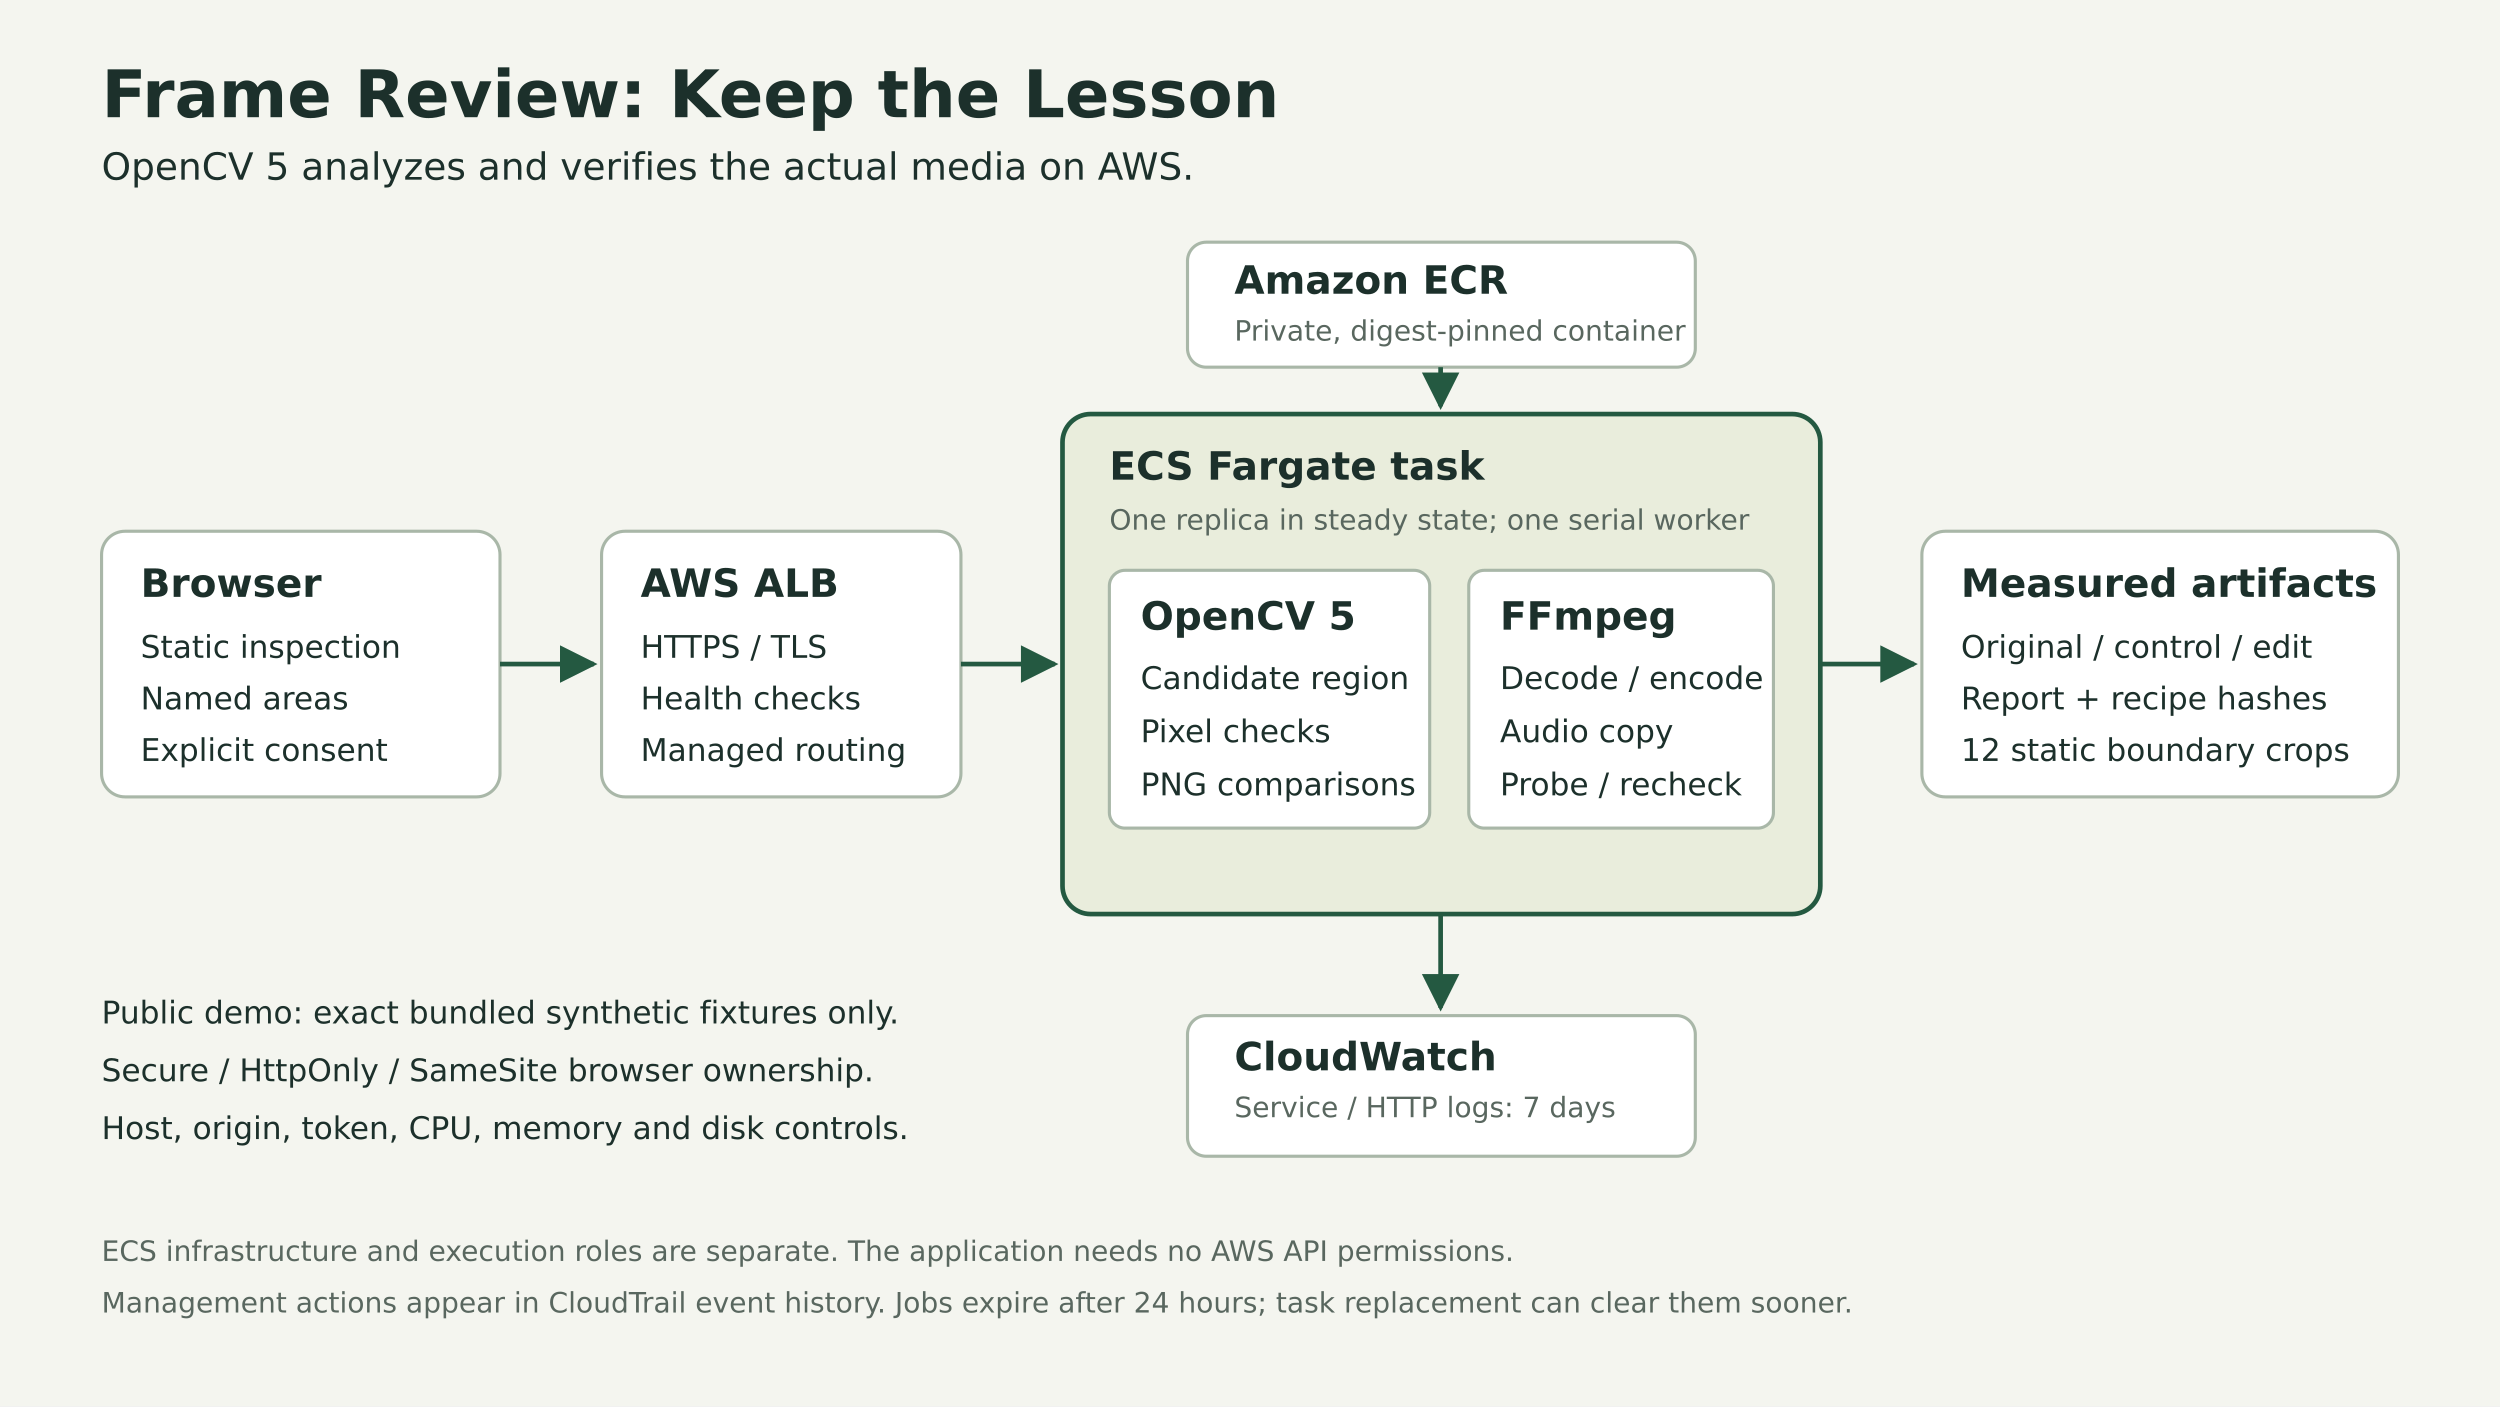
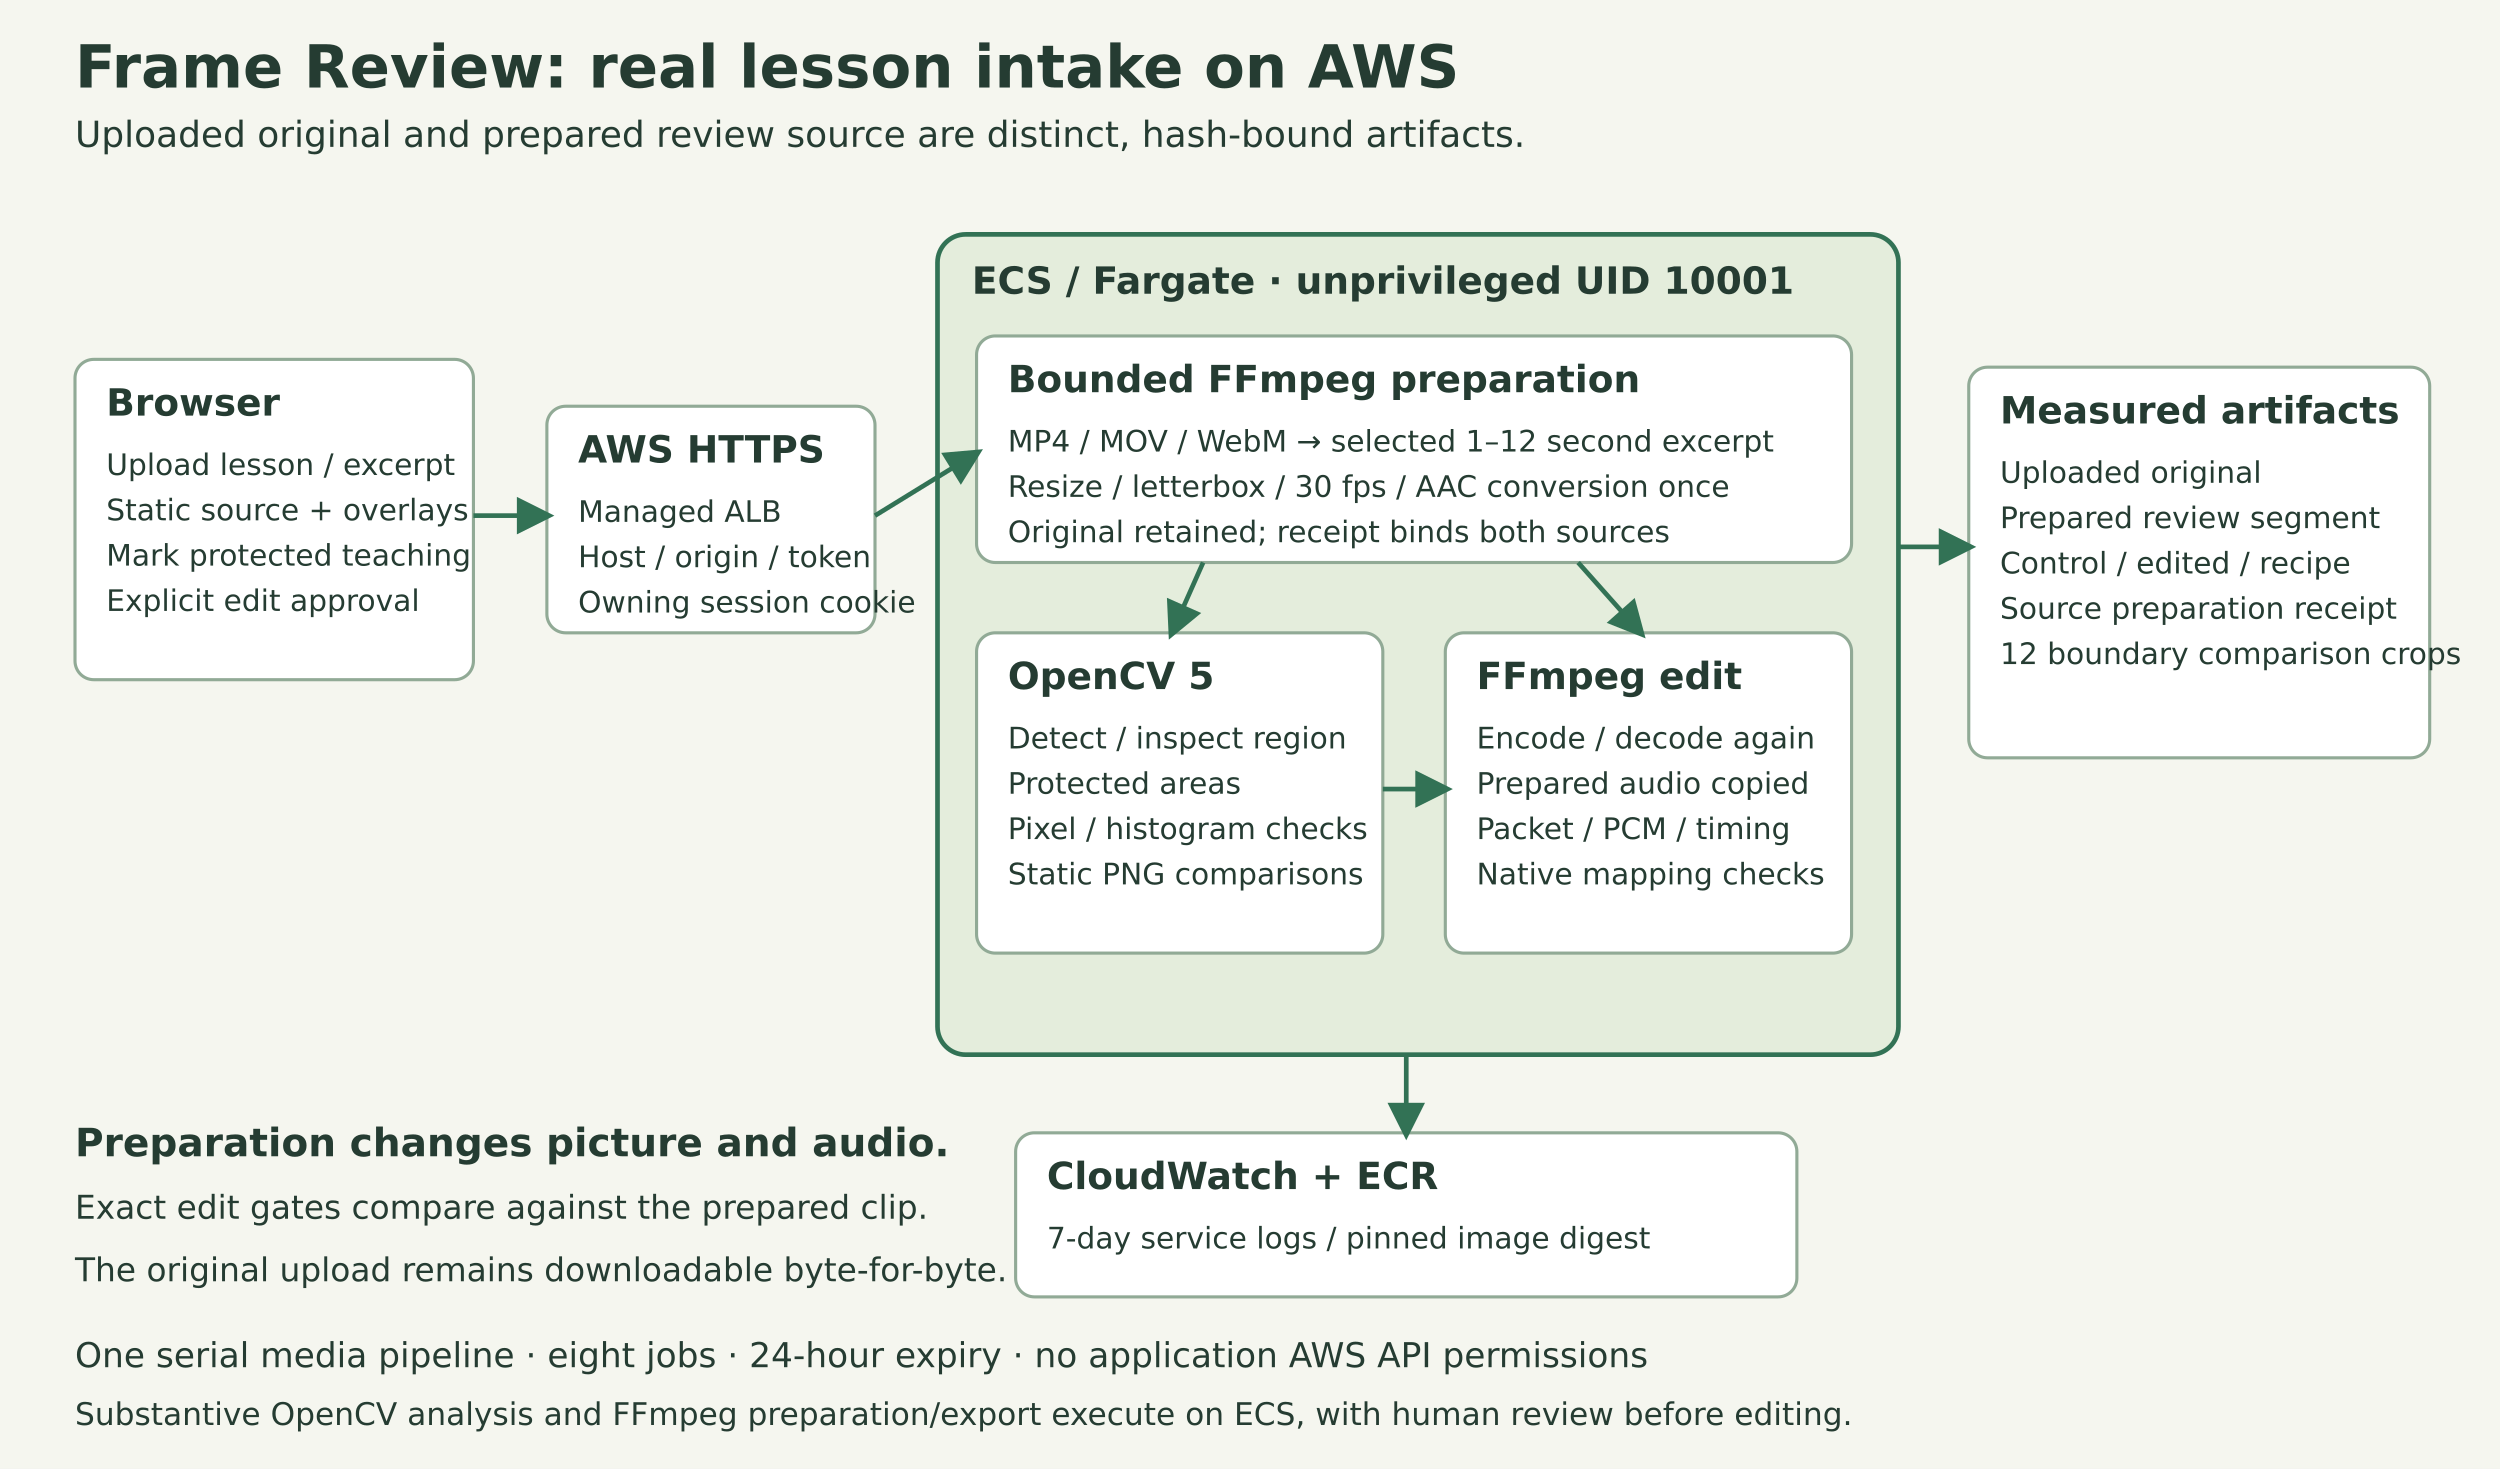
- <svg xmlns="http://www.w3.org/2000/svg" width="1600" height="900" viewBox="0 0 1600 900">
+ <svg xmlns="http://www.w3.org/2000/svg" width="1600" height="940" viewBox="0 0 1600 940">
+   <rect width="1600" height="940" fill="#f5f6ef" />
  <defs>
-     <marker id="a" viewBox="0 0 10 10" refX="9" refY="5" markerWidth="8" markerHeight="8" orient="auto-start-reverse">
-       <path d="M 0 0 L 10 5 L 0 10 z" fill="#245941" />
+     <marker id="arrow" viewBox="0 0 10 10" refX="8" refY="5" markerWidth="8" markerHeight="8" orient="auto">
+       <path d="M0 0L10 5L0 10z" fill="#327255" />
    </marker>
-     <style>text{font-family:DejaVu Sans,Arial,sans-serif;fill:#1c302b}.h{font-size:25px;font-weight:bold}.s{font-size:20px}.tiny{font-size:18px;fill:#59675f}.box{fill:white;stroke:#a9b7a8;stroke-width:2}.edge{fill:none;stroke:#245941;stroke-width:3;marker-end:url(#a)}</style>
  </defs>
-   <rect width="1600" height="900" fill="#f4f5ef" />
-   <text x="65" y="75" font-size="42" font-weight="bold">Frame Review: Keep the Lesson</text>
-   <text x="65" y="115" font-size="24">OpenCV 5 analyzes and verifies the actual media on AWS.</text>
-   <rect class="box" x="65" y="340" width="255" height="170" rx="15" />
-   <text class="h" x="90" y="382">Browser</text>
-   <text class="s" x="90" y="421">Static inspection</text>
-   <text class="s" x="90" y="454">Named areas</text>
-   <text class="s" x="90" y="487">Explicit consent</text>
-   <rect class="box" x="385" y="340" width="230" height="170" rx="15" />
-   <text class="h" x="410" y="382">AWS ALB</text>
-   <text class="s" x="410" y="421">HTTPS / TLS</text>
-   <text class="s" x="410" y="454">Health checks</text>
-   <text class="s" x="410" y="487">Managed routing</text>
-   <path class="edge" d="M320 425 H380" />
-   <rect x="680" y="265" width="485" height="320" rx="18" fill="#e9eddc" stroke="#245941" stroke-width="3" />
-   <text class="h" x="710" y="307">ECS Fargate task</text>
-   <text class="tiny" x="710" y="339">One replica in steady state; one serial worker</text>
-   <rect class="box" x="710" y="365" width="205" height="165" rx="10" />
-   <text class="h" x="730" y="403">OpenCV 5</text>
-   <text class="s" x="730" y="441">Candidate region</text>
-   <text class="s" x="730" y="475">Pixel checks</text>
-   <text class="s" x="730" y="509">PNG comparisons</text>
-   <rect class="box" x="940" y="365" width="195" height="165" rx="10" />
-   <text class="h" x="960" y="403">FFmpeg</text>
-   <text class="s" x="960" y="441">Decode / encode</text>
-   <text class="s" x="960" y="475">Audio copy</text>
-   <text class="s" x="960" y="509">Probe / recheck</text>
-   <path class="edge" d="M615 425 H675" />
-   <path class="edge" d="M1165 425 H1225" />
-   <rect class="box" x="1230" y="340" width="305" height="170" rx="15" />
-   <text class="h" x="1255" y="382">Measured artifacts</text>
-   <text class="s" x="1255" y="421">Original / control / edit</text>
-   <text class="s" x="1255" y="454">Report + recipe hashes</text>
-   <text class="s" x="1255" y="487">12 static boundary crops</text>
-   <rect class="box" x="760" y="155" width="325" height="80" rx="12" />
-   <text class="h" x="790" y="188">Amazon ECR</text>
-   <text class="tiny" x="790" y="218">Private, digest-pinned container</text>
-   <path class="edge" d="M922 235 V260" />
-   <rect class="box" x="760" y="650" width="325" height="90" rx="12" />
-   <text class="h" x="790" y="685">CloudWatch</text>
-   <text class="tiny" x="790" y="715">Service / HTTP logs: 7 days</text>
-   <path class="edge" d="M922 585 V645" />
-   <text class="s" x="65" y="655">Public demo: exact bundled synthetic fixtures only.</text>
-   <text class="s" x="65" y="692">Secure / HttpOnly / SameSite browser ownership.</text>
-   <text class="s" x="65" y="729">Host, origin, token, CPU, memory and disk controls.</text>
-   <text class="tiny" x="65" y="807">ECS infrastructure and execution roles are separate. The application needs no AWS API permissions.</text>
-   <text class="tiny" x="65" y="840">Management actions appear in CloudTrail event history. Jobs expire after 24 hours; task replacement can clear them sooner.</text>
+   <text x="48" y="56" font-family="DejaVu Sans,sans-serif" font-size="38" fill="#253c32" font-weight="bold">Frame Review: real lesson intake on AWS</text>
+   <text x="48" y="94" font-family="DejaVu Sans,sans-serif" font-size="23" fill="#253c32">Uploaded original and prepared review source are distinct, hash-bound artifacts.</text>
+   <rect x="48" y="230" width="255" height="205" rx="12" fill="white" stroke="#91aa96" stroke-width="2" />
+   <text x="68" y="266" font-family="DejaVu Sans,sans-serif" font-size="24" fill="#253c32" font-weight="bold">Browser</text>
+   <text x="68" y="304" font-family="DejaVu Sans,sans-serif" font-size="19" fill="#253c32">Upload lesson / excerpt</text>
+   <text x="68" y="333" font-family="DejaVu Sans,sans-serif" font-size="19" fill="#253c32">Static source + overlays</text>
+   <text x="68" y="362" font-family="DejaVu Sans,sans-serif" font-size="19" fill="#253c32">Mark protected teaching</text>
+   <text x="68" y="391" font-family="DejaVu Sans,sans-serif" font-size="19" fill="#253c32">Explicit edit approval</text>
+   <rect x="350" y="260" width="210" height="145" rx="12" fill="white" stroke="#91aa96" stroke-width="2" />
+   <text x="370" y="296" font-family="DejaVu Sans,sans-serif" font-size="24" fill="#253c32" font-weight="bold">AWS HTTPS</text>
+   <text x="370" y="334" font-family="DejaVu Sans,sans-serif" font-size="19" fill="#253c32">Managed ALB</text>
+   <text x="370" y="363" font-family="DejaVu Sans,sans-serif" font-size="19" fill="#253c32">Host / origin / token</text>
+   <text x="370" y="392" font-family="DejaVu Sans,sans-serif" font-size="19" fill="#253c32">Owning session cookie</text>
+   <rect x="600" y="150" width="615" height="525" rx="18" fill="#e4eddc" stroke="#327255" stroke-width="3" />
+   <text x="622" y="188" font-family="DejaVu Sans,sans-serif" font-size="24" fill="#253c32" font-weight="bold">ECS / Fargate · unprivileged UID 10001</text>
+   <rect x="625" y="215" width="560" height="145" rx="12" fill="white" stroke="#91aa96" stroke-width="2" />
+   <text x="645" y="251" font-family="DejaVu Sans,sans-serif" font-size="24" fill="#253c32" font-weight="bold">Bounded FFmpeg preparation</text>
+   <text x="645" y="289" font-family="DejaVu Sans,sans-serif" font-size="19" fill="#253c32">MP4 / MOV / WebM → selected 1–12 second excerpt</text>
+   <text x="645" y="318" font-family="DejaVu Sans,sans-serif" font-size="19" fill="#253c32">Resize / letterbox / 30 fps / AAC conversion once</text>
+   <text x="645" y="347" font-family="DejaVu Sans,sans-serif" font-size="19" fill="#253c32">Original retained; receipt binds both sources</text>
+   <rect x="625" y="405" width="260" height="205" rx="12" fill="white" stroke="#91aa96" stroke-width="2" />
+   <text x="645" y="441" font-family="DejaVu Sans,sans-serif" font-size="24" fill="#253c32" font-weight="bold">OpenCV 5</text>
+   <text x="645" y="479" font-family="DejaVu Sans,sans-serif" font-size="19" fill="#253c32">Detect / inspect region</text>
+   <text x="645" y="508" font-family="DejaVu Sans,sans-serif" font-size="19" fill="#253c32">Protected areas</text>
+   <text x="645" y="537" font-family="DejaVu Sans,sans-serif" font-size="19" fill="#253c32">Pixel / histogram checks</text>
+   <text x="645" y="566" font-family="DejaVu Sans,sans-serif" font-size="19" fill="#253c32">Static PNG comparisons</text>
+   <rect x="925" y="405" width="260" height="205" rx="12" fill="white" stroke="#91aa96" stroke-width="2" />
+   <text x="945" y="441" font-family="DejaVu Sans,sans-serif" font-size="24" fill="#253c32" font-weight="bold">FFmpeg edit</text>
+   <text x="945" y="479" font-family="DejaVu Sans,sans-serif" font-size="19" fill="#253c32">Encode / decode again</text>
+   <text x="945" y="508" font-family="DejaVu Sans,sans-serif" font-size="19" fill="#253c32">Prepared audio copied</text>
+   <text x="945" y="537" font-family="DejaVu Sans,sans-serif" font-size="19" fill="#253c32">Packet / PCM / timing</text>
+   <text x="945" y="566" font-family="DejaVu Sans,sans-serif" font-size="19" fill="#253c32">Native mapping checks</text>
+   <rect x="1260" y="235" width="295" height="250" rx="12" fill="white" stroke="#91aa96" stroke-width="2" />
+   <text x="1280" y="271" font-family="DejaVu Sans,sans-serif" font-size="24" fill="#253c32" font-weight="bold">Measured artifacts</text>
+   <text x="1280" y="309" font-family="DejaVu Sans,sans-serif" font-size="19" fill="#253c32">Uploaded original</text>
+   <text x="1280" y="338" font-family="DejaVu Sans,sans-serif" font-size="19" fill="#253c32">Prepared review segment</text>
+   <text x="1280" y="367" font-family="DejaVu Sans,sans-serif" font-size="19" fill="#253c32">Control / edited / recipe</text>
+   <text x="1280" y="396" font-family="DejaVu Sans,sans-serif" font-size="19" fill="#253c32">Source preparation receipt</text>
+   <text x="1280" y="425" font-family="DejaVu Sans,sans-serif" font-size="19" fill="#253c32">12 boundary comparison crops</text>
+   <rect x="650" y="725" width="500" height="105" rx="12" fill="white" stroke="#91aa96" stroke-width="2" />
+   <text x="670" y="761" font-family="DejaVu Sans,sans-serif" font-size="24" fill="#253c32" font-weight="bold">CloudWatch + ECR</text>
+   <text x="670" y="799" font-family="DejaVu Sans,sans-serif" font-size="19" fill="#253c32">7-day service logs / pinned image digest</text>
+   <path d="M303 330L350 330" stroke="#327255" stroke-width="3" marker-end="url(#arrow)" />
+   <path d="M560 330L625 290" stroke="#327255" stroke-width="3" marker-end="url(#arrow)" />
+   <path d="M770 360L750 405" stroke="#327255" stroke-width="3" marker-end="url(#arrow)" />
+   <path d="M1010 360L1050 405" stroke="#327255" stroke-width="3" marker-end="url(#arrow)" />
+   <path d="M885 505L925 505" stroke="#327255" stroke-width="3" marker-end="url(#arrow)" />
+   <path d="M1215 350L1260 350" stroke="#327255" stroke-width="3" marker-end="url(#arrow)" />
+   <path d="M900 675L900 725" stroke="#327255" stroke-width="3" marker-end="url(#arrow)" />
+   <text x="48" y="740" font-family="DejaVu Sans,sans-serif" font-size="25" fill="#253c32" font-weight="bold">Preparation changes picture and audio.</text>
+   <text x="48" y="780" font-family="DejaVu Sans,sans-serif" font-size="21" fill="#253c32">Exact edit gates compare against the prepared clip.</text>
+   <text x="48" y="820" font-family="DejaVu Sans,sans-serif" font-size="21" fill="#253c32">The original upload remains downloadable byte-for-byte.</text>
+   <text x="48" y="875" font-family="DejaVu Sans,sans-serif" font-size="22" fill="#253c32">One serial media pipeline · eight jobs · 24-hour expiry · no application AWS API permissions</text>
+   <text x="48" y="912" font-family="DejaVu Sans,sans-serif" font-size="20" fill="#253c32">Substantive OpenCV analysis and FFmpeg preparation/export execute on ECS, with human review before editing.</text>
</svg>
